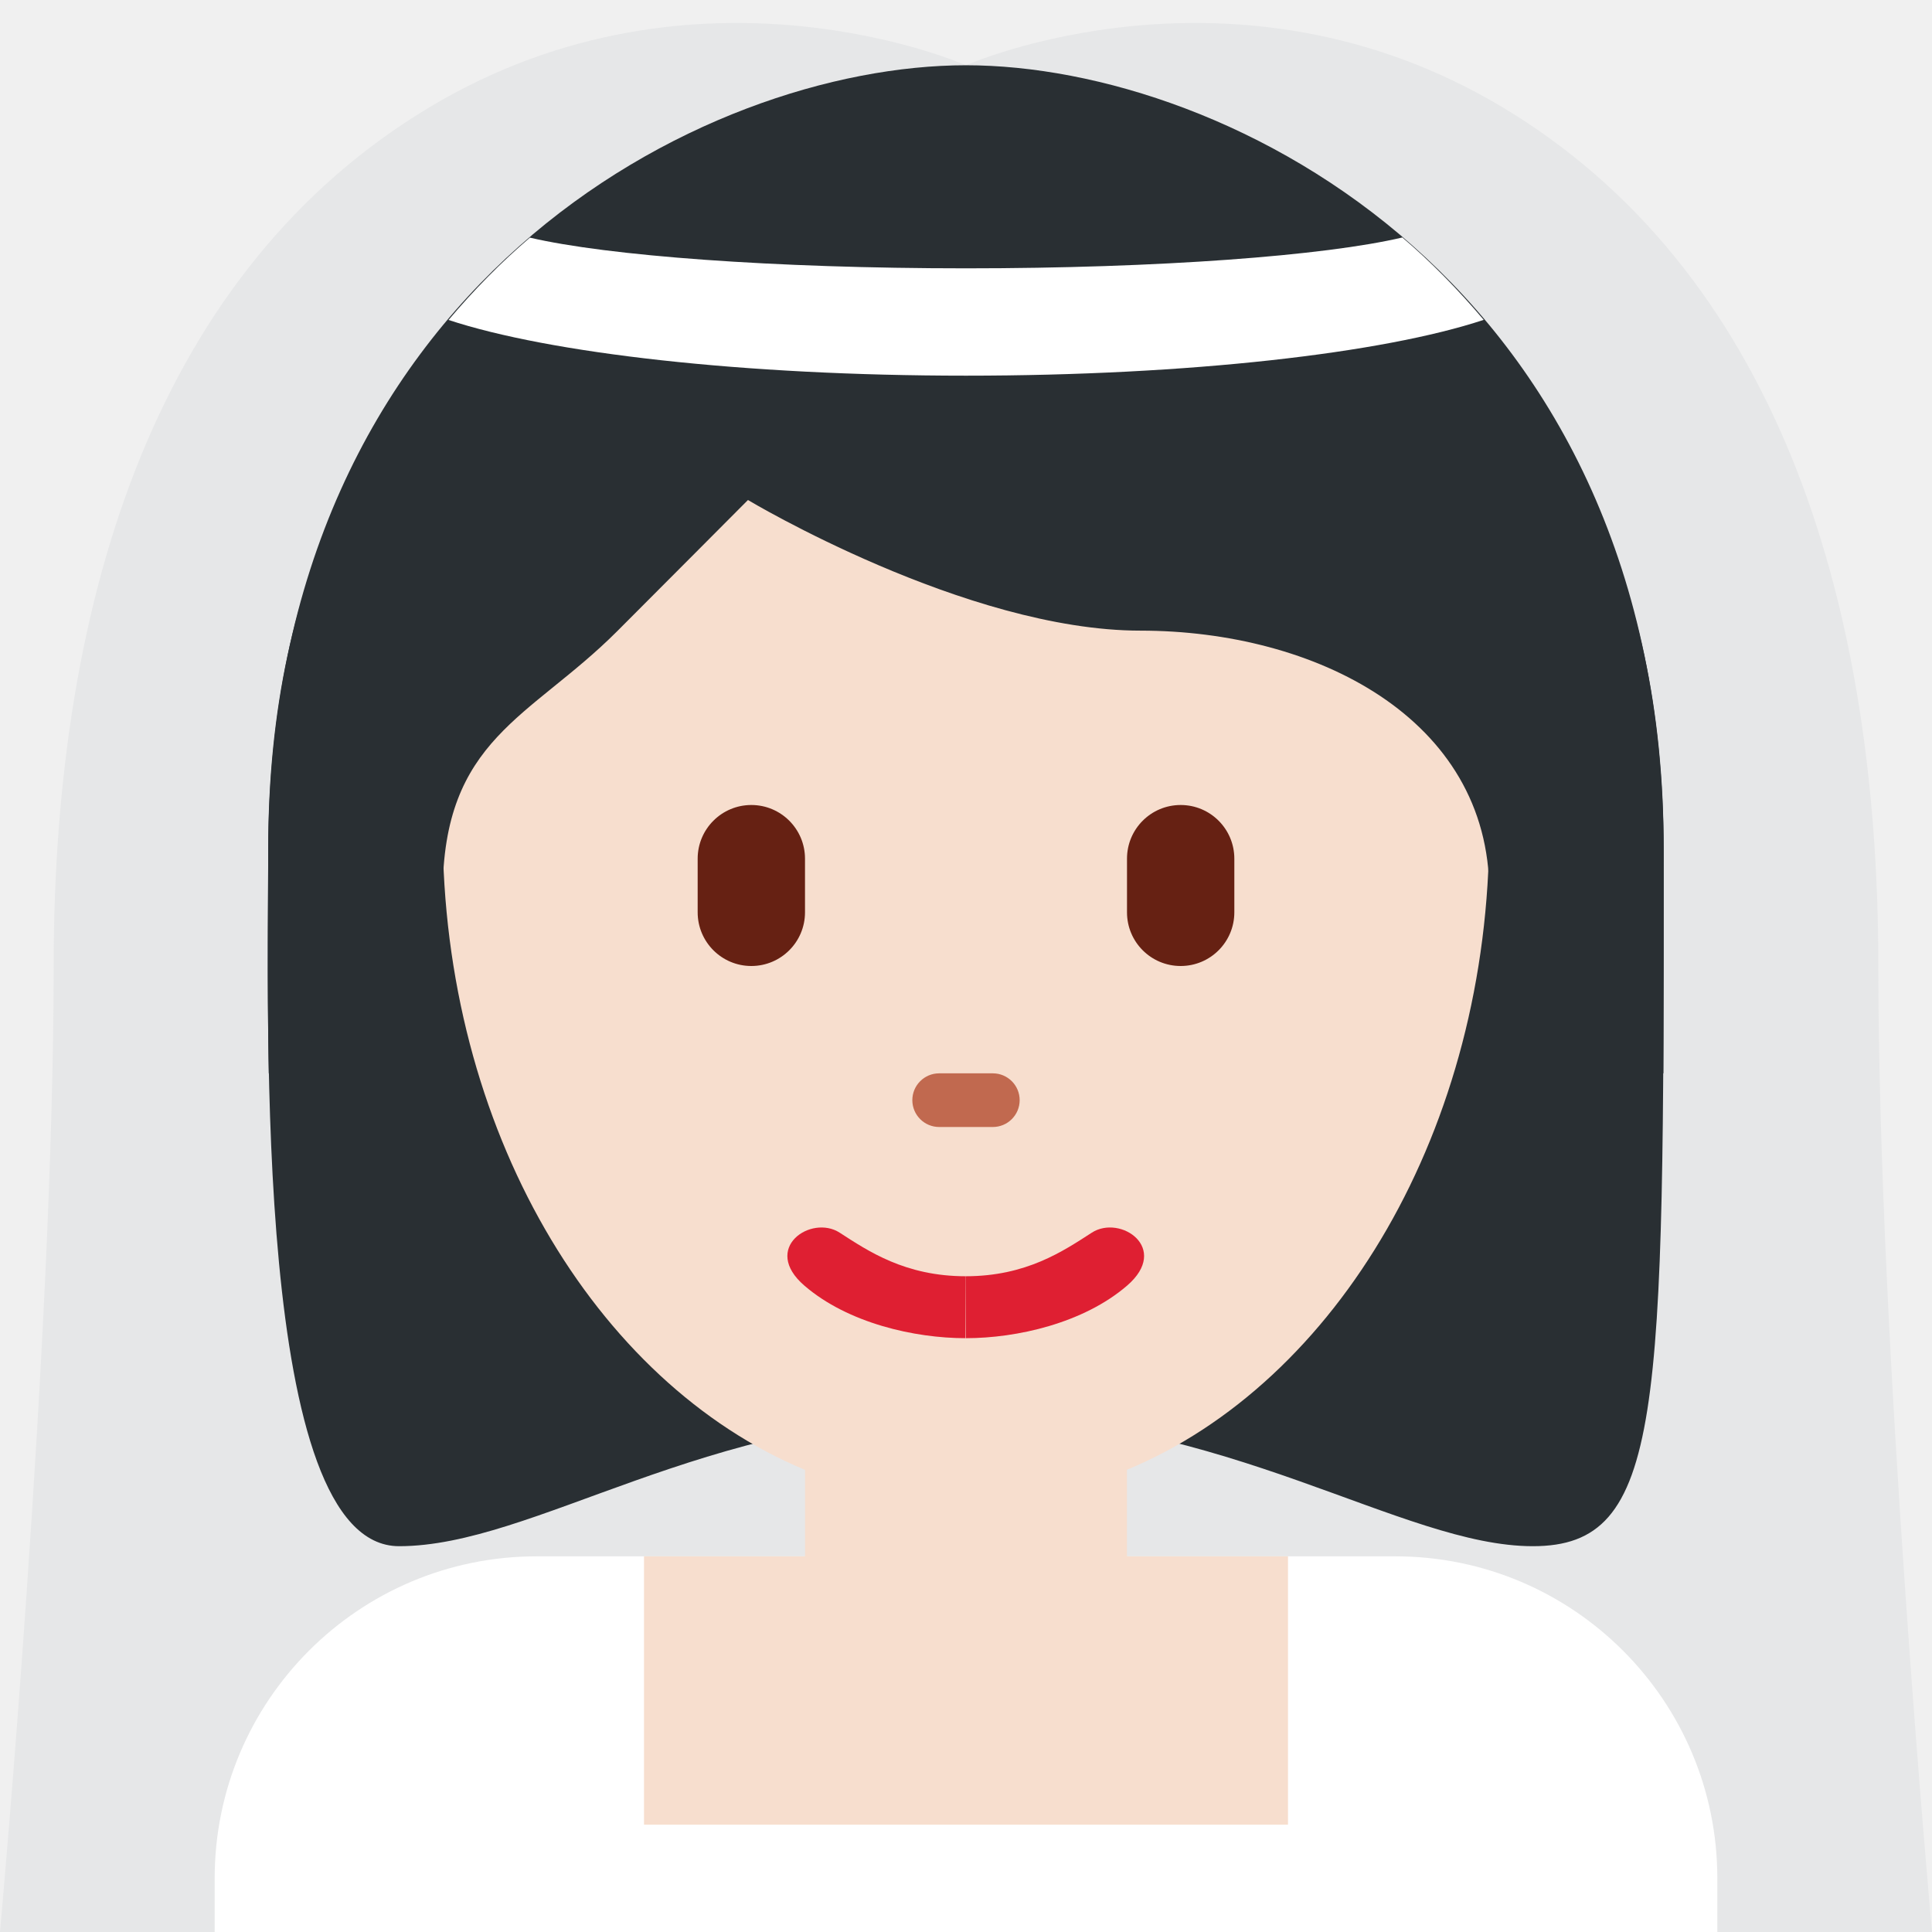
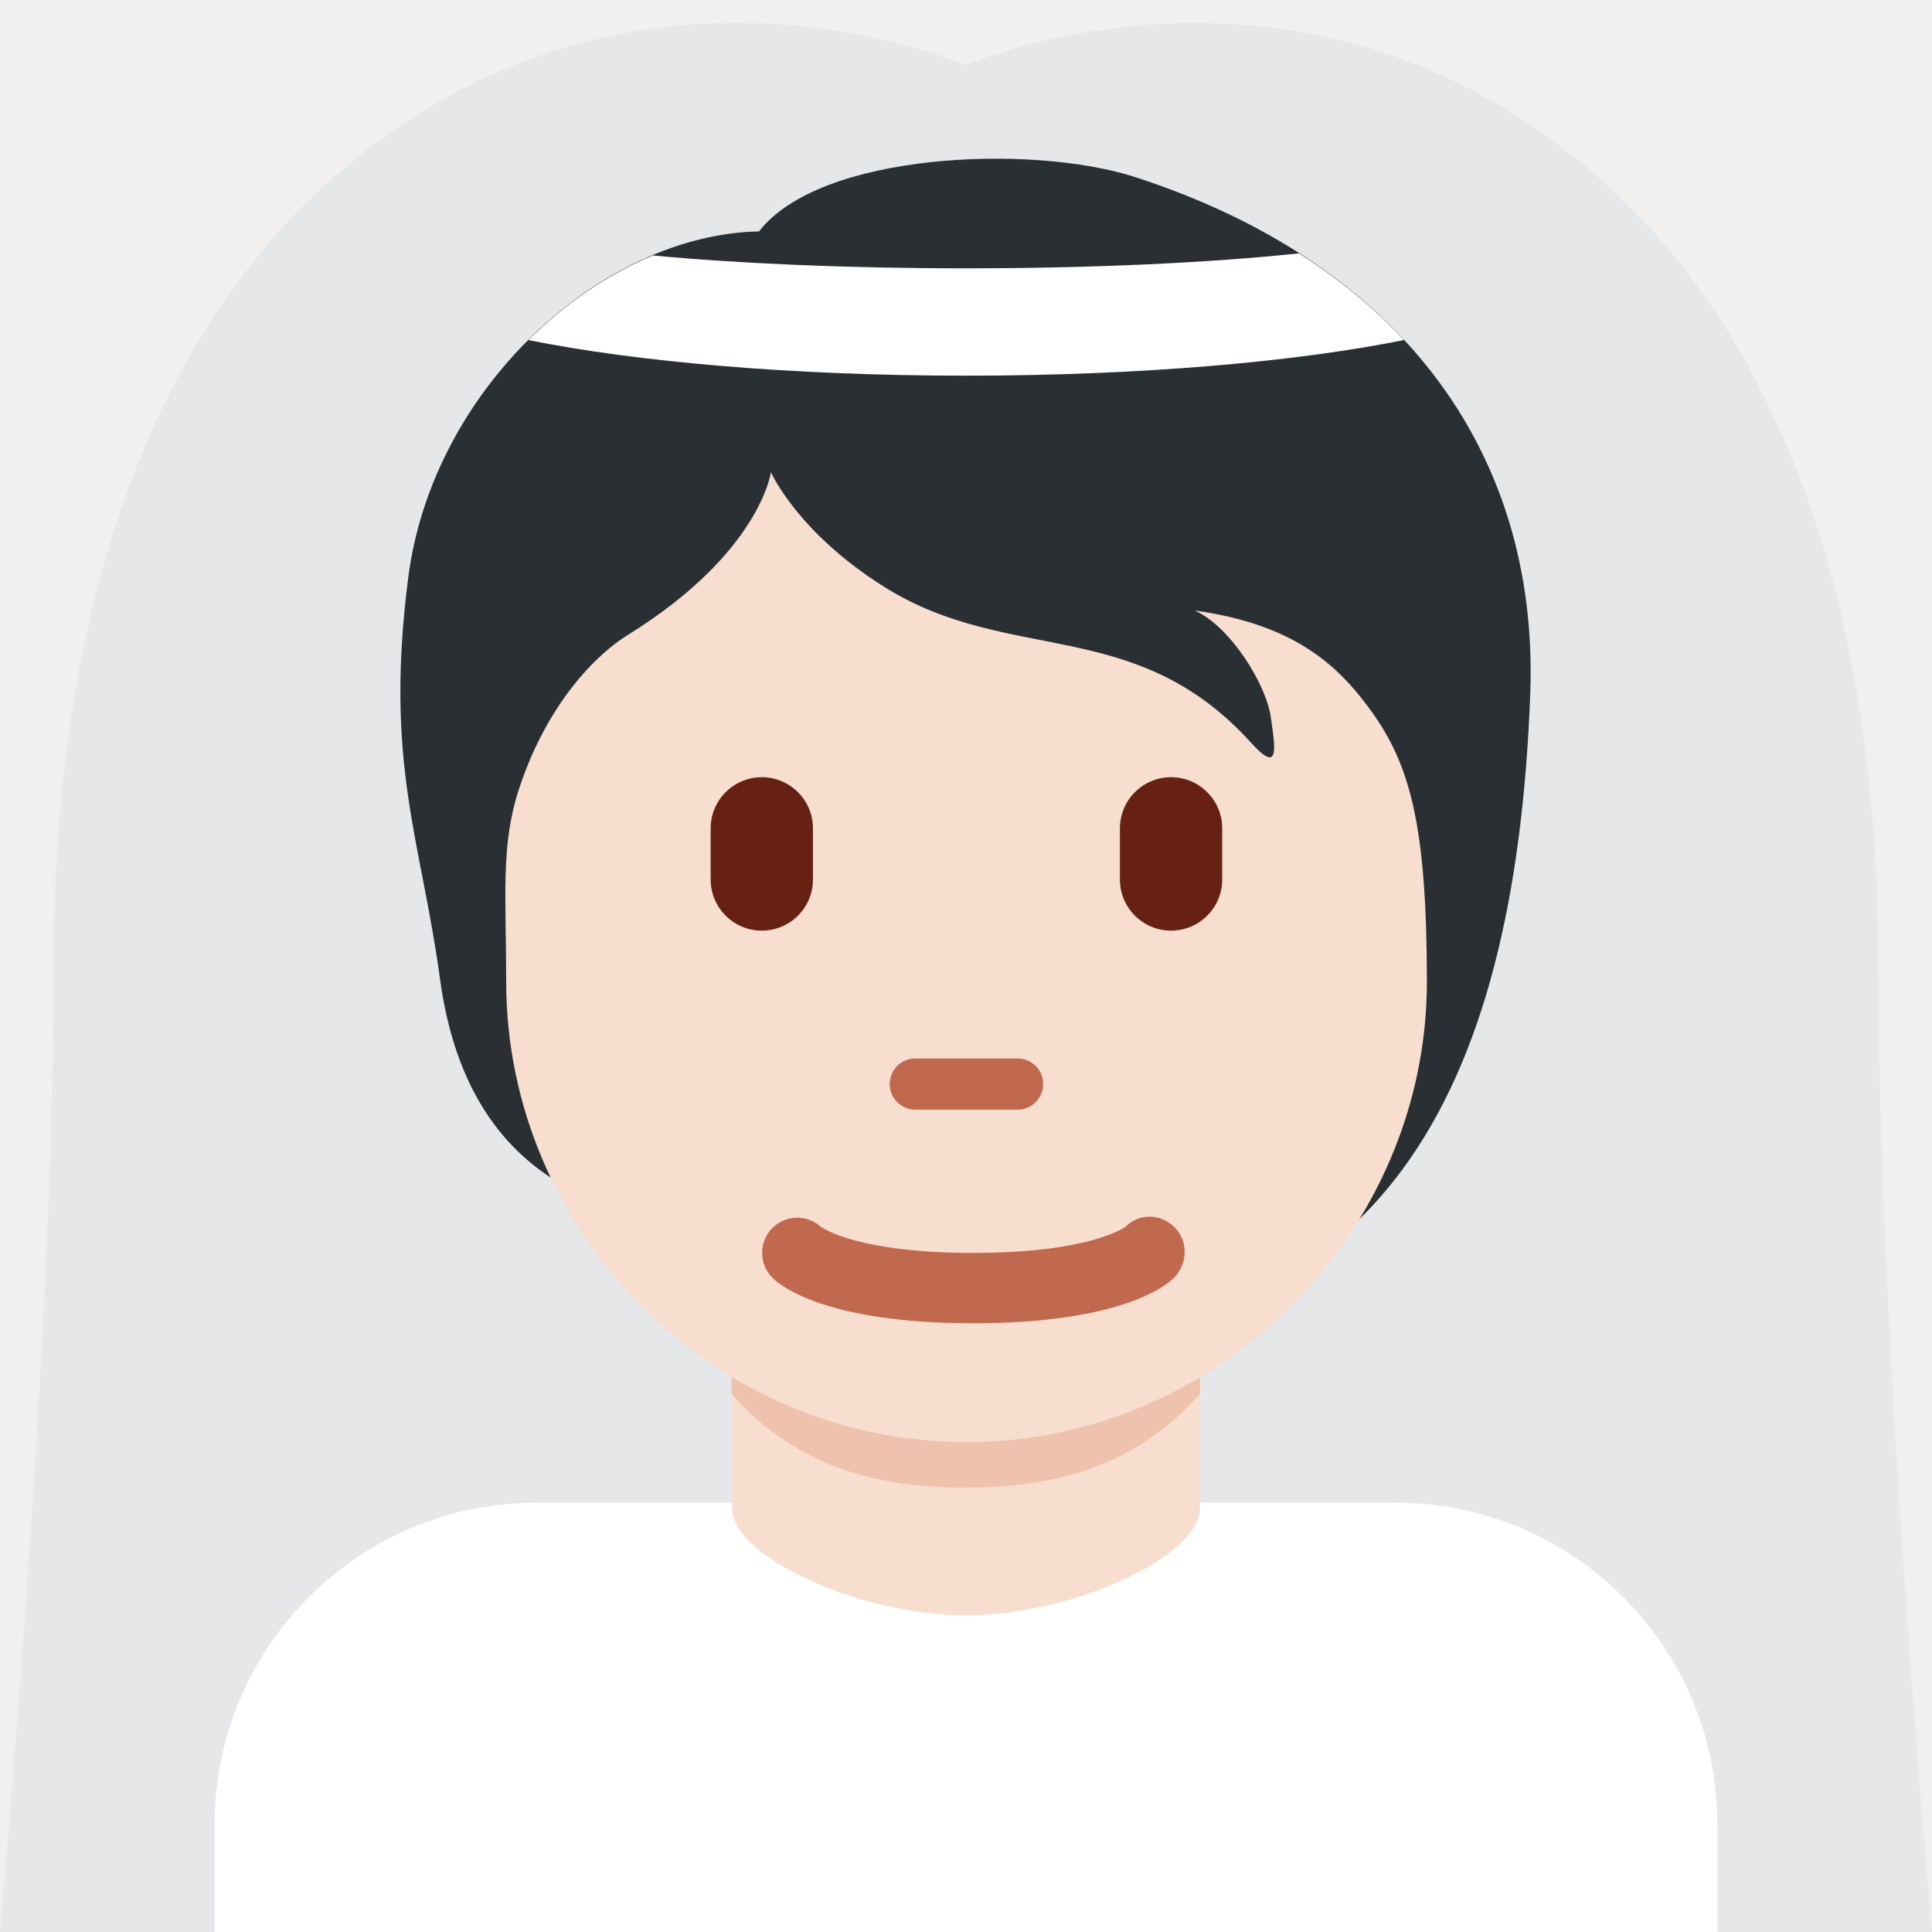
<svg xmlns="http://www.w3.org/2000/svg" viewBox="0 0 36 36">
  <path fill="#E6E7E8" d="M35 18c0-7.002-2-13-7-16s-10-.784-10-.784v.034l-.001-.034S13-1 8 2s-7 8.998-7 16c0 7.003-1 18-1 18h36s-1-10.998-1-18z" />
-   <path fill="#292F33" d="M17.999 2.809C22.875 2.809 31 5.247 31 15.81c0 10.564 0 13.001-2.438 13.001s-5.688-2.438-10.563-2.438c-4.876 0-8.056 2.438-10.563 2.438-2.716 0-2.438-9.751-2.438-13.001 0-10.563 8.125-13.001 13.001-13.001z" />
-   <path fill="#FFF" d="M32 36v-1c0-3.313-2.687-6-6-6H10c-3.313 0-6 2.687-6 6v1h28z" />
-   <path fill="#F7DECE" d="M27.75 15.455c0-6.928-4.366-12.544-9.751-12.544s-9.75 5.616-9.75 12.544c0 5.581 2.835 10.305 6.751 11.934V29h-3v5h12v-5h-3v-1.613c3.916-1.629 6.75-6.353 6.75-11.932z" />
-   <path fill="#292F33" d="M5.863 20c-.025 0-.052-.59-.052-.876 0-4.063 2.438.425 2.438-2.47s1.625-3.266 3.25-4.891c.812-.812 2.438-2.446 2.438-2.446s4.063 2.434 7.314 2.434c3.25 0 6.5 1.624 6.5 4.874s2.438-1.563 2.438 2.5c0 .289-.027.875-.047.875h.853C31 19 31 17.392 31 15.874 31 5.311 22.875 1.216 17.999 1.216c-4.876 0-13.001 4.11-13.001 14.674 0 .942-.023 2.11.01 4.11h.855z" />
-   <path fill="#662113" d="M14 18c-.552 0-1-.448-1-1v-1c0-.552.448-1 1-1s1 .448 1 1v1c0 .552-.448 1-1 1zm8 0c-.553 0-1-.448-1-1v-1c0-.552.447-1 1-1s1 .448 1 1v1c0 .552-.447 1-1 1z" />
-   <path fill="#FFF" d="M27.647 5.96c-.477-.564-.981-1.079-1.516-1.535C24.69 4.765 21.596 5 18 5c-3.591 0-6.682-.234-8.126-.572-.534.456-1.04.97-1.516 1.534C10.229 6.58 13.844 7 18 7c4.159 0 7.777-.42 9.647-1.04z" />
-   <path fill="#C1694F" d="M19 20.5c0 .276-.224.5-.5.5h-1c-.276 0-.5-.224-.5-.5s.224-.5.5-.5h1c.276 0 .5.224.5.5z" />
-   <path fill="#DF1F32" d="M17.995 23.781c1.13 0 1.817-.469 2.349-.812.531-.344 1.469.289.656.988-.812.699-2.053.978-3.001.978l-.004-1.154z" />
-   <path fill="#DF1F32" d="M17.995 23.781c-1.13 0-1.817-.469-2.349-.812-.531-.344-1.469.289-.656.988.812.699 2.053.978 3.001.978l.004-1.154z" />
+   <path fill="#FFF" d="M26 28H10c-3.313 0-6 2.686-6 6v2h28v-2c0-3.314-2.685-6-6-6z" />
+   <path fill="#F7DECE" d="M13.64 28.106c0 .894 2.36 1.993 4.36 1.993s4.359-1.099 4.359-1.992V24.29h-8.72v3.816z" />
+   <path fill="#EEC2AD" d="M13.632 25.973c1.216 1.374 2.724 1.746 4.364 1.746 1.639 0 3.146-.373 4.363-1.746v-3.491h-8.728v3.491z" />
+   <path fill="#292F33" d="M21.152 3.3c-1.925-.623-5.876-.46-7.008 1.012-2.944.057-6.083 2.932-6.536 6.443-.448 3.475.235 4.874.591 7.486.403 2.96 2.067 3.907 3.397 4.303 1.914 2.529 3.949 2.421 7.366 2.421 6.672 0 9.271-4.458 9.552-12.04.169-4.585-2.522-8.059-7.362-9.625z" />
+   <path fill="#F7DECE" d="M25.547 13.244c-.646-.894-1.472-1.614-3.284-1.868.68.311 1.331 1.387 1.416 1.982.085.595.17 1.076-.368.481-2.155-2.382-4.502-1.444-6.827-2.899-1.624-1.016-2.119-2.141-2.119-2.141s-.198 1.5-2.661 3.029c-.714.443-1.566 1.43-2.038 2.888-.34 1.048-.234 1.982-.234 3.578 0 4.66 3.841 8.578 8.578 8.578s8.578-3.953 8.578-8.578c-.002-2.899-.305-4.031-1.041-5.05z" />
+   <path fill="#C1694F" d="M18.134 24.657c-2.754 0-3.6-.705-3.741-.848-.256-.256-.256-.671 0-.927.248-.248.646-.255.902-.023.052.037.721.487 2.839.487 2.2 0 2.836-.485 2.842-.49.256-.255.657-.243.913.015.256.256.242.683-.014.939-.142.142-.987.847-3.741.847m.827-3.98h-1.906c-.263 0-.477-.213-.477-.477s.213-.477.477-.477h1.906c.263 0 .477.213.477.477s-.213.477-.477.477z" />
+   <path fill="#662113" d="M14.195 17.341c-.526 0-.953-.427-.953-.953v-.953c0-.526.427-.953.953-.953s.953.427.953.953v.953c0 .526-.426.953-.953.953zm7.626 0c-.526 0-.953-.427-.953-.953v-.953c0-.526.427-.953.953-.953s.953.427.953.953v.953c0 .526-.427.953-.953.953z" />
+   <path fill="#FFF" d="M9.847 6.337C11.86 6.742 14.759 7 18 7c3.245 0 6.148-.258 8.162-.664-.559-.601-1.215-1.141-1.958-1.615C22.59 4.892 20.415 5 18 5c-2.23 0-4.266-.091-5.836-.24-.834.35-1.628.891-2.317 1.577z" />
</svg>
